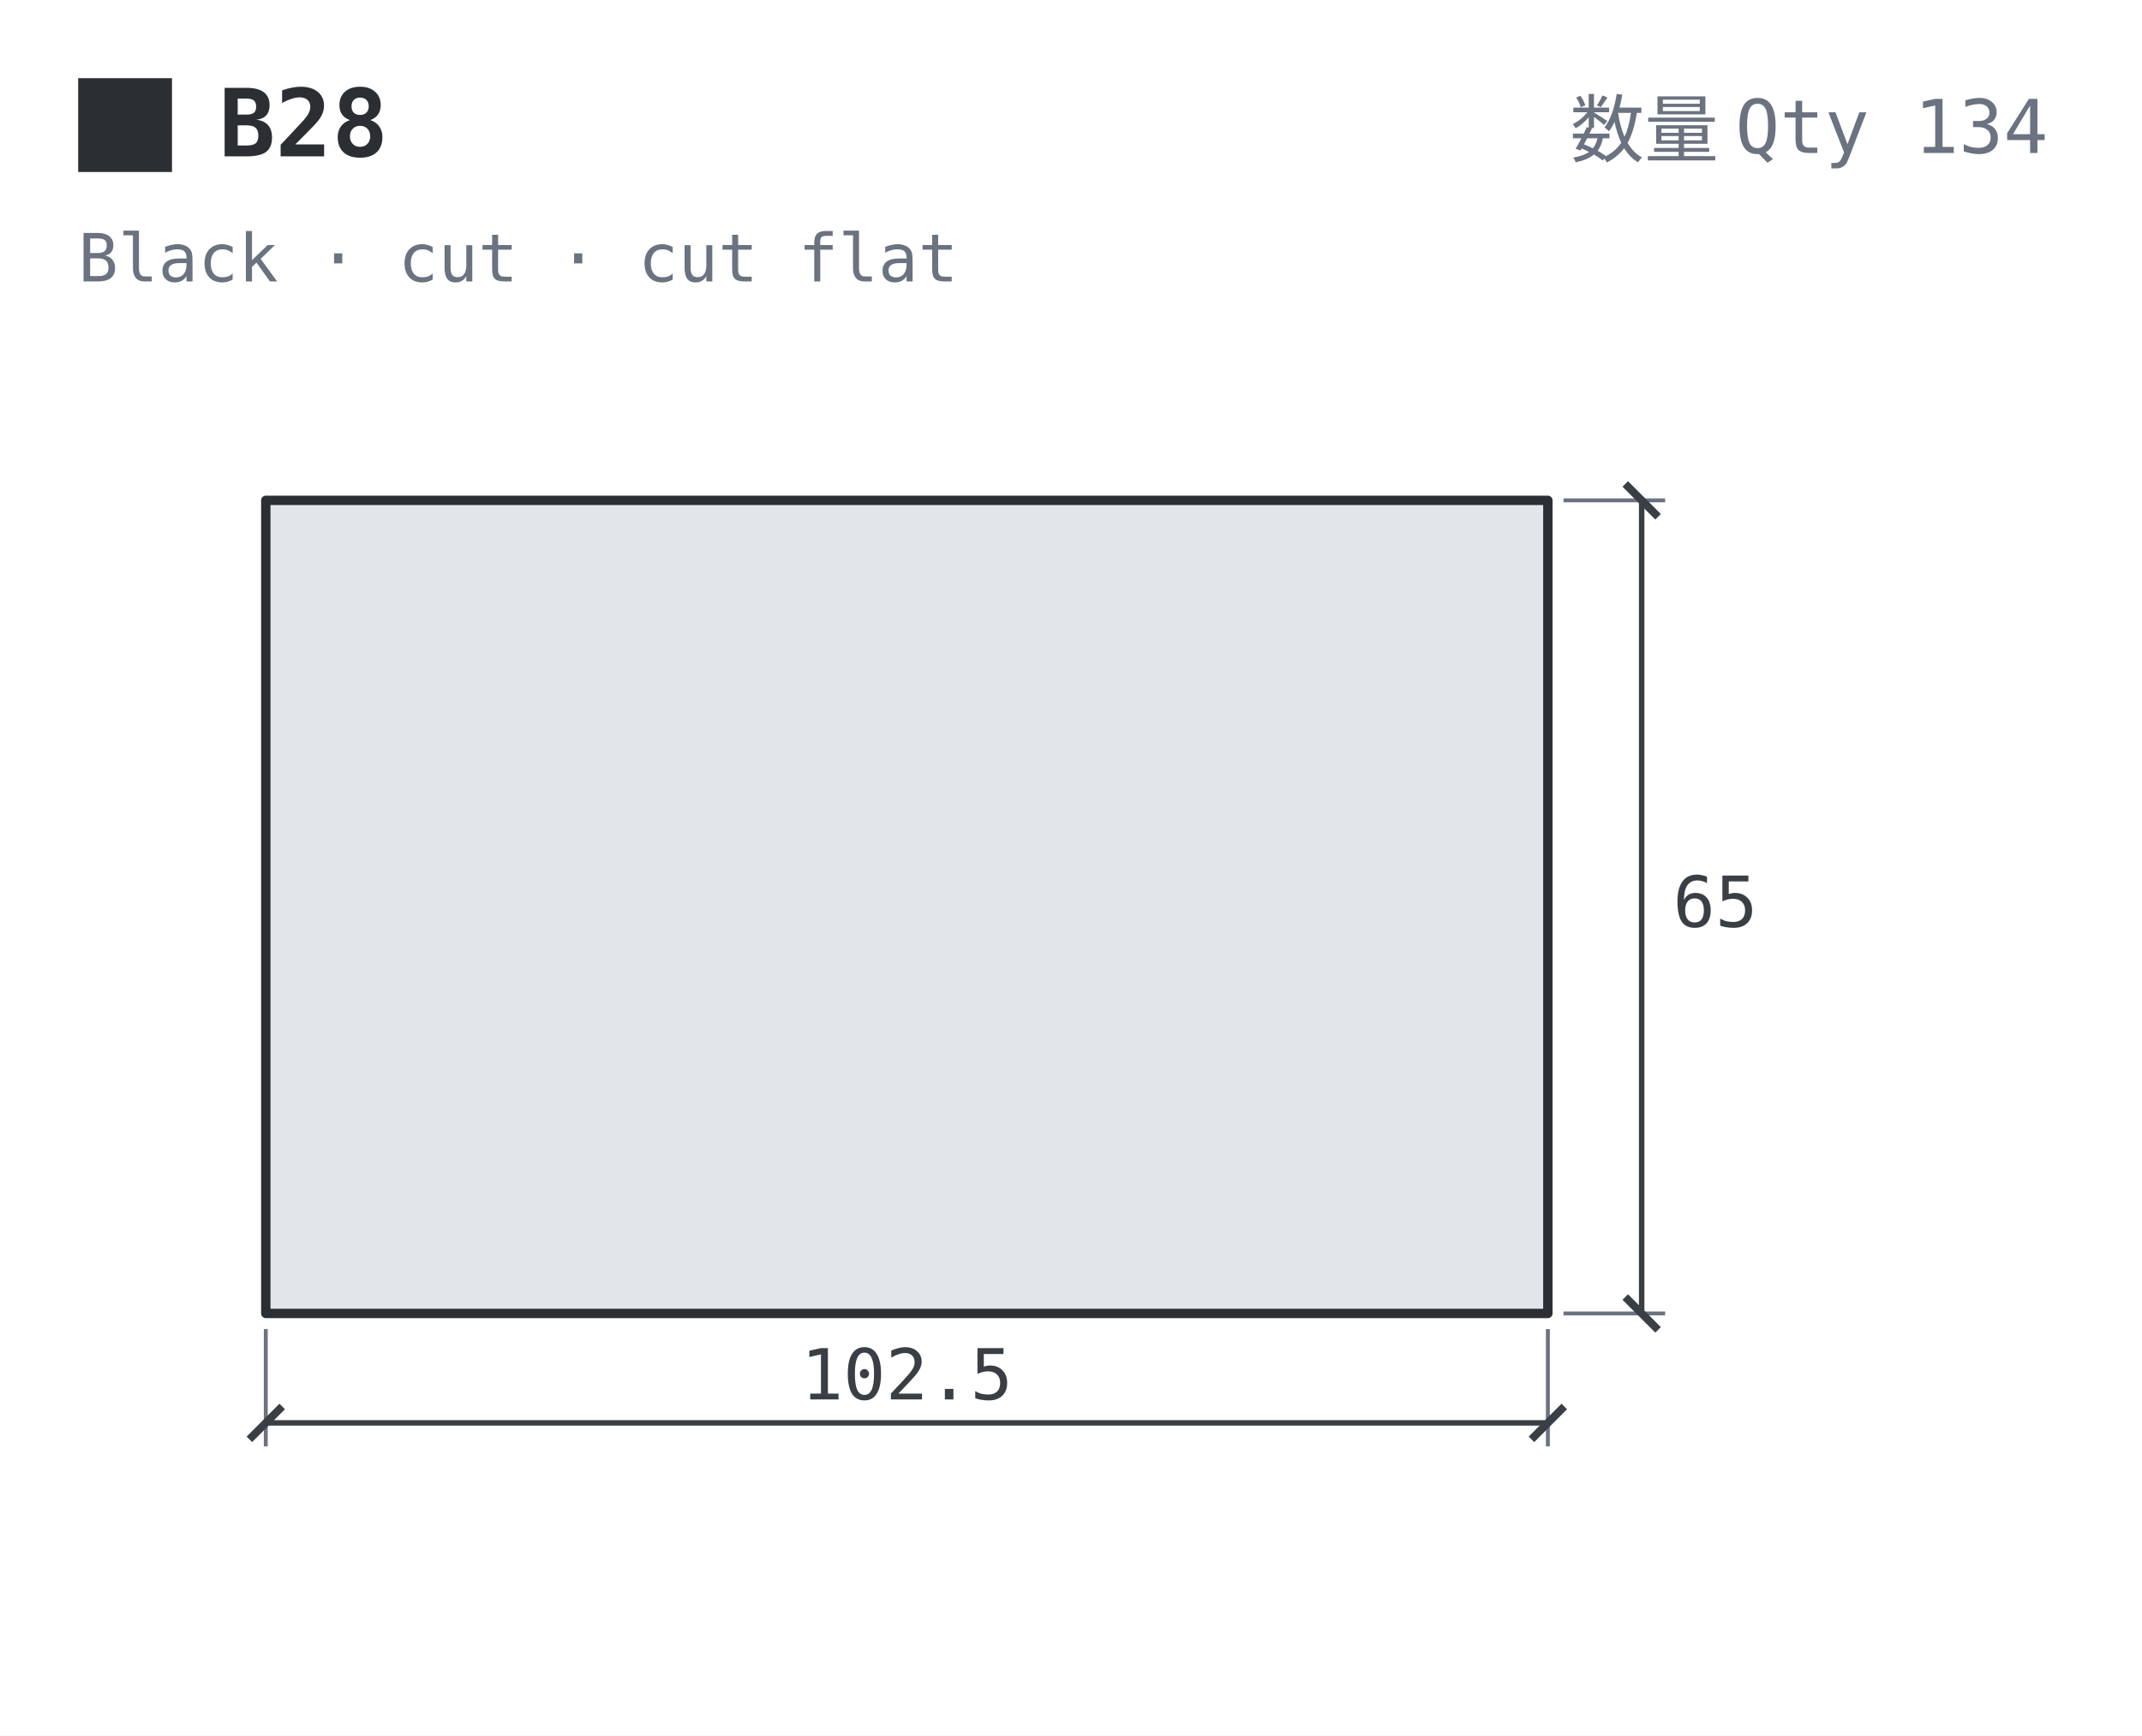
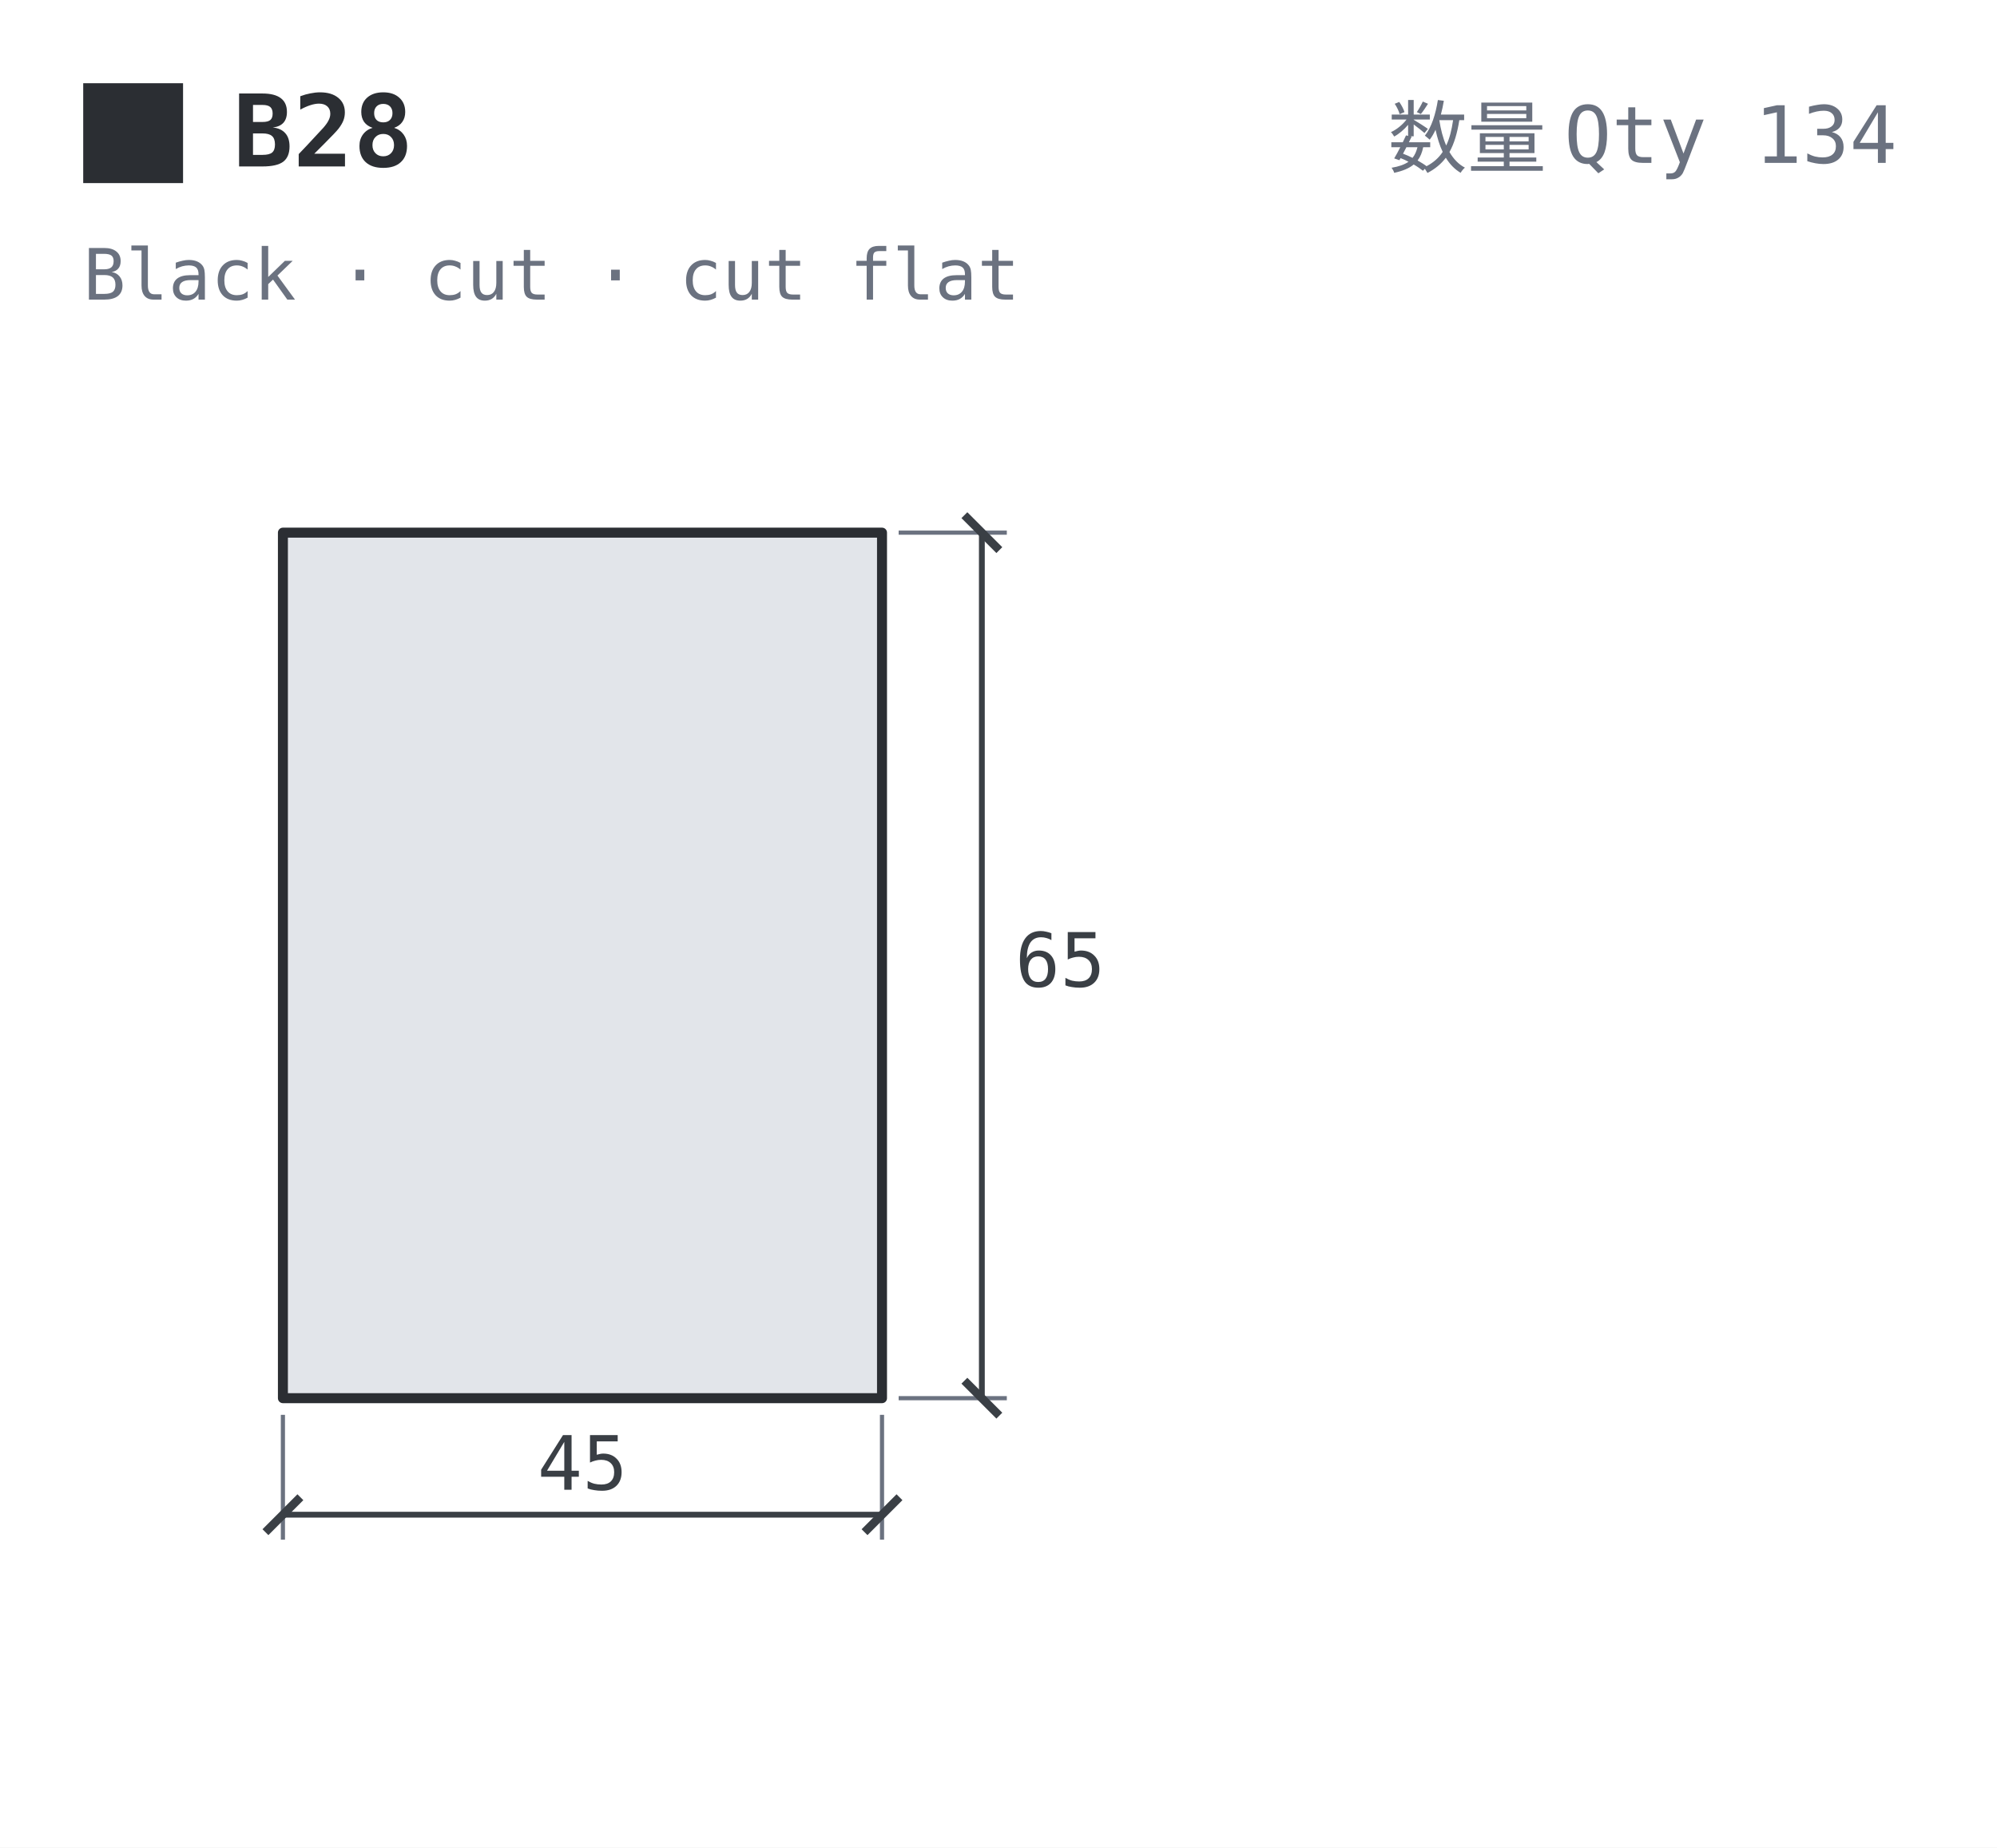
- <svg xmlns="http://www.w3.org/2000/svg" viewBox="0 0 274 222" width="274" height="222">
-   <rect width="274" height="222" fill="#ffffff" />
+ <svg xmlns="http://www.w3.org/2000/svg" viewBox="0 0 240 222" width="240" height="222">
+   <rect width="240" height="222" fill="#ffffff" />
  <rect x="10.0" y="10.0" width="12.0" height="12.0" fill="#2b2e33" stroke="none" />
  <text x="28.0" y="20.0" font-family="ui-monospace,'SFMono-Regular',Menlo,Consolas,monospace" font-size="12" fill="#2b2e33" text-anchor="start" font-weight="600">B28</text>
-   <text x="262.0" y="20.0" font-family="ui-monospace,'SFMono-Regular',Menlo,Consolas,monospace" font-size="9.5" fill="#6b7280" text-anchor="end">数量 Qty 134</text>
+   <text x="228.0" y="20.0" font-family="ui-monospace,'SFMono-Regular',Menlo,Consolas,monospace" font-size="9.5" fill="#6b7280" text-anchor="end">数量 Qty 134</text>
  <text x="10.0" y="36.0" font-family="ui-monospace,'SFMono-Regular',Menlo,Consolas,monospace" font-size="8.5" fill="#6b7280" text-anchor="start">Black · cut · cut flat</text>
-   <polygon points="34.0,168.0 198.0,168.0 198.0,64.0 34.0,64.0" fill="#e2e5ea" stroke="#2b2e33" stroke-width="1.2" stroke-linejoin="round" />
+   <polygon points="34.0,168.0 106.0,168.0 106.0,64.0 34.0,64.0" fill="#e2e5ea" stroke="#2b2e33" stroke-width="1.2" stroke-linejoin="round" />
  <line x1="34.0" y1="170.0" x2="34.0" y2="185.0" stroke="#6b7280" stroke-width="0.5" />
-   <line x1="198.0" y1="170.0" x2="198.0" y2="185.0" stroke="#6b7280" stroke-width="0.5" />
-   <line x1="34.0" y1="182.0" x2="198.0" y2="182.0" stroke="#3a3f45" stroke-width="0.7" />
+   <line x1="106.0" y1="170.0" x2="106.0" y2="185.0" stroke="#6b7280" stroke-width="0.5" />
+   <line x1="34.0" y1="182.0" x2="106.0" y2="182.0" stroke="#3a3f45" stroke-width="0.7" />
  <line x1="31.9" y1="184.1" x2="36.1" y2="179.9" stroke="#3a3f45" stroke-width="1" />
-   <line x1="195.9" y1="184.1" x2="200.1" y2="179.9" stroke="#3a3f45" stroke-width="1" />
-   <text x="116.0" y="179.0" font-family="ui-monospace,'SFMono-Regular',Menlo,Consolas,monospace" font-size="9" fill="#3a3f45" text-anchor="middle">102.5</text>
-   <line x1="200.0" y1="64.0" x2="213.0" y2="64.0" stroke="#6b7280" stroke-width="0.5" />
-   <line x1="200.0" y1="168.0" x2="213.0" y2="168.0" stroke="#6b7280" stroke-width="0.5" />
-   <line x1="210.0" y1="64.0" x2="210.0" y2="168.0" stroke="#3a3f45" stroke-width="0.7" />
-   <line x1="207.9" y1="61.9" x2="212.1" y2="66.1" stroke="#3a3f45" stroke-width="1" />
-   <line x1="207.9" y1="165.9" x2="212.1" y2="170.1" stroke="#3a3f45" stroke-width="1" />
-   <text x="214.0" y="116.0" font-family="ui-monospace,'SFMono-Regular',Menlo,Consolas,monospace" font-size="9" fill="#3a3f45" text-anchor="start" dominant-baseline="middle">65</text>
+   <line x1="103.9" y1="184.1" x2="108.1" y2="179.9" stroke="#3a3f45" stroke-width="1" />
+   <text x="70.0" y="179.0" font-family="ui-monospace,'SFMono-Regular',Menlo,Consolas,monospace" font-size="9" fill="#3a3f45" text-anchor="middle">45</text>
+   <line x1="108.0" y1="64.0" x2="121.0" y2="64.0" stroke="#6b7280" stroke-width="0.5" />
+   <line x1="108.0" y1="168.0" x2="121.0" y2="168.0" stroke="#6b7280" stroke-width="0.5" />
+   <line x1="118.0" y1="64.0" x2="118.0" y2="168.0" stroke="#3a3f45" stroke-width="0.7" />
+   <line x1="115.9" y1="61.9" x2="120.1" y2="66.1" stroke="#3a3f45" stroke-width="1" />
+   <line x1="115.9" y1="165.9" x2="120.1" y2="170.1" stroke="#3a3f45" stroke-width="1" />
+   <text x="122.0" y="116.0" font-family="ui-monospace,'SFMono-Regular',Menlo,Consolas,monospace" font-size="9" fill="#3a3f45" text-anchor="start" dominant-baseline="middle">65</text>
</svg>
